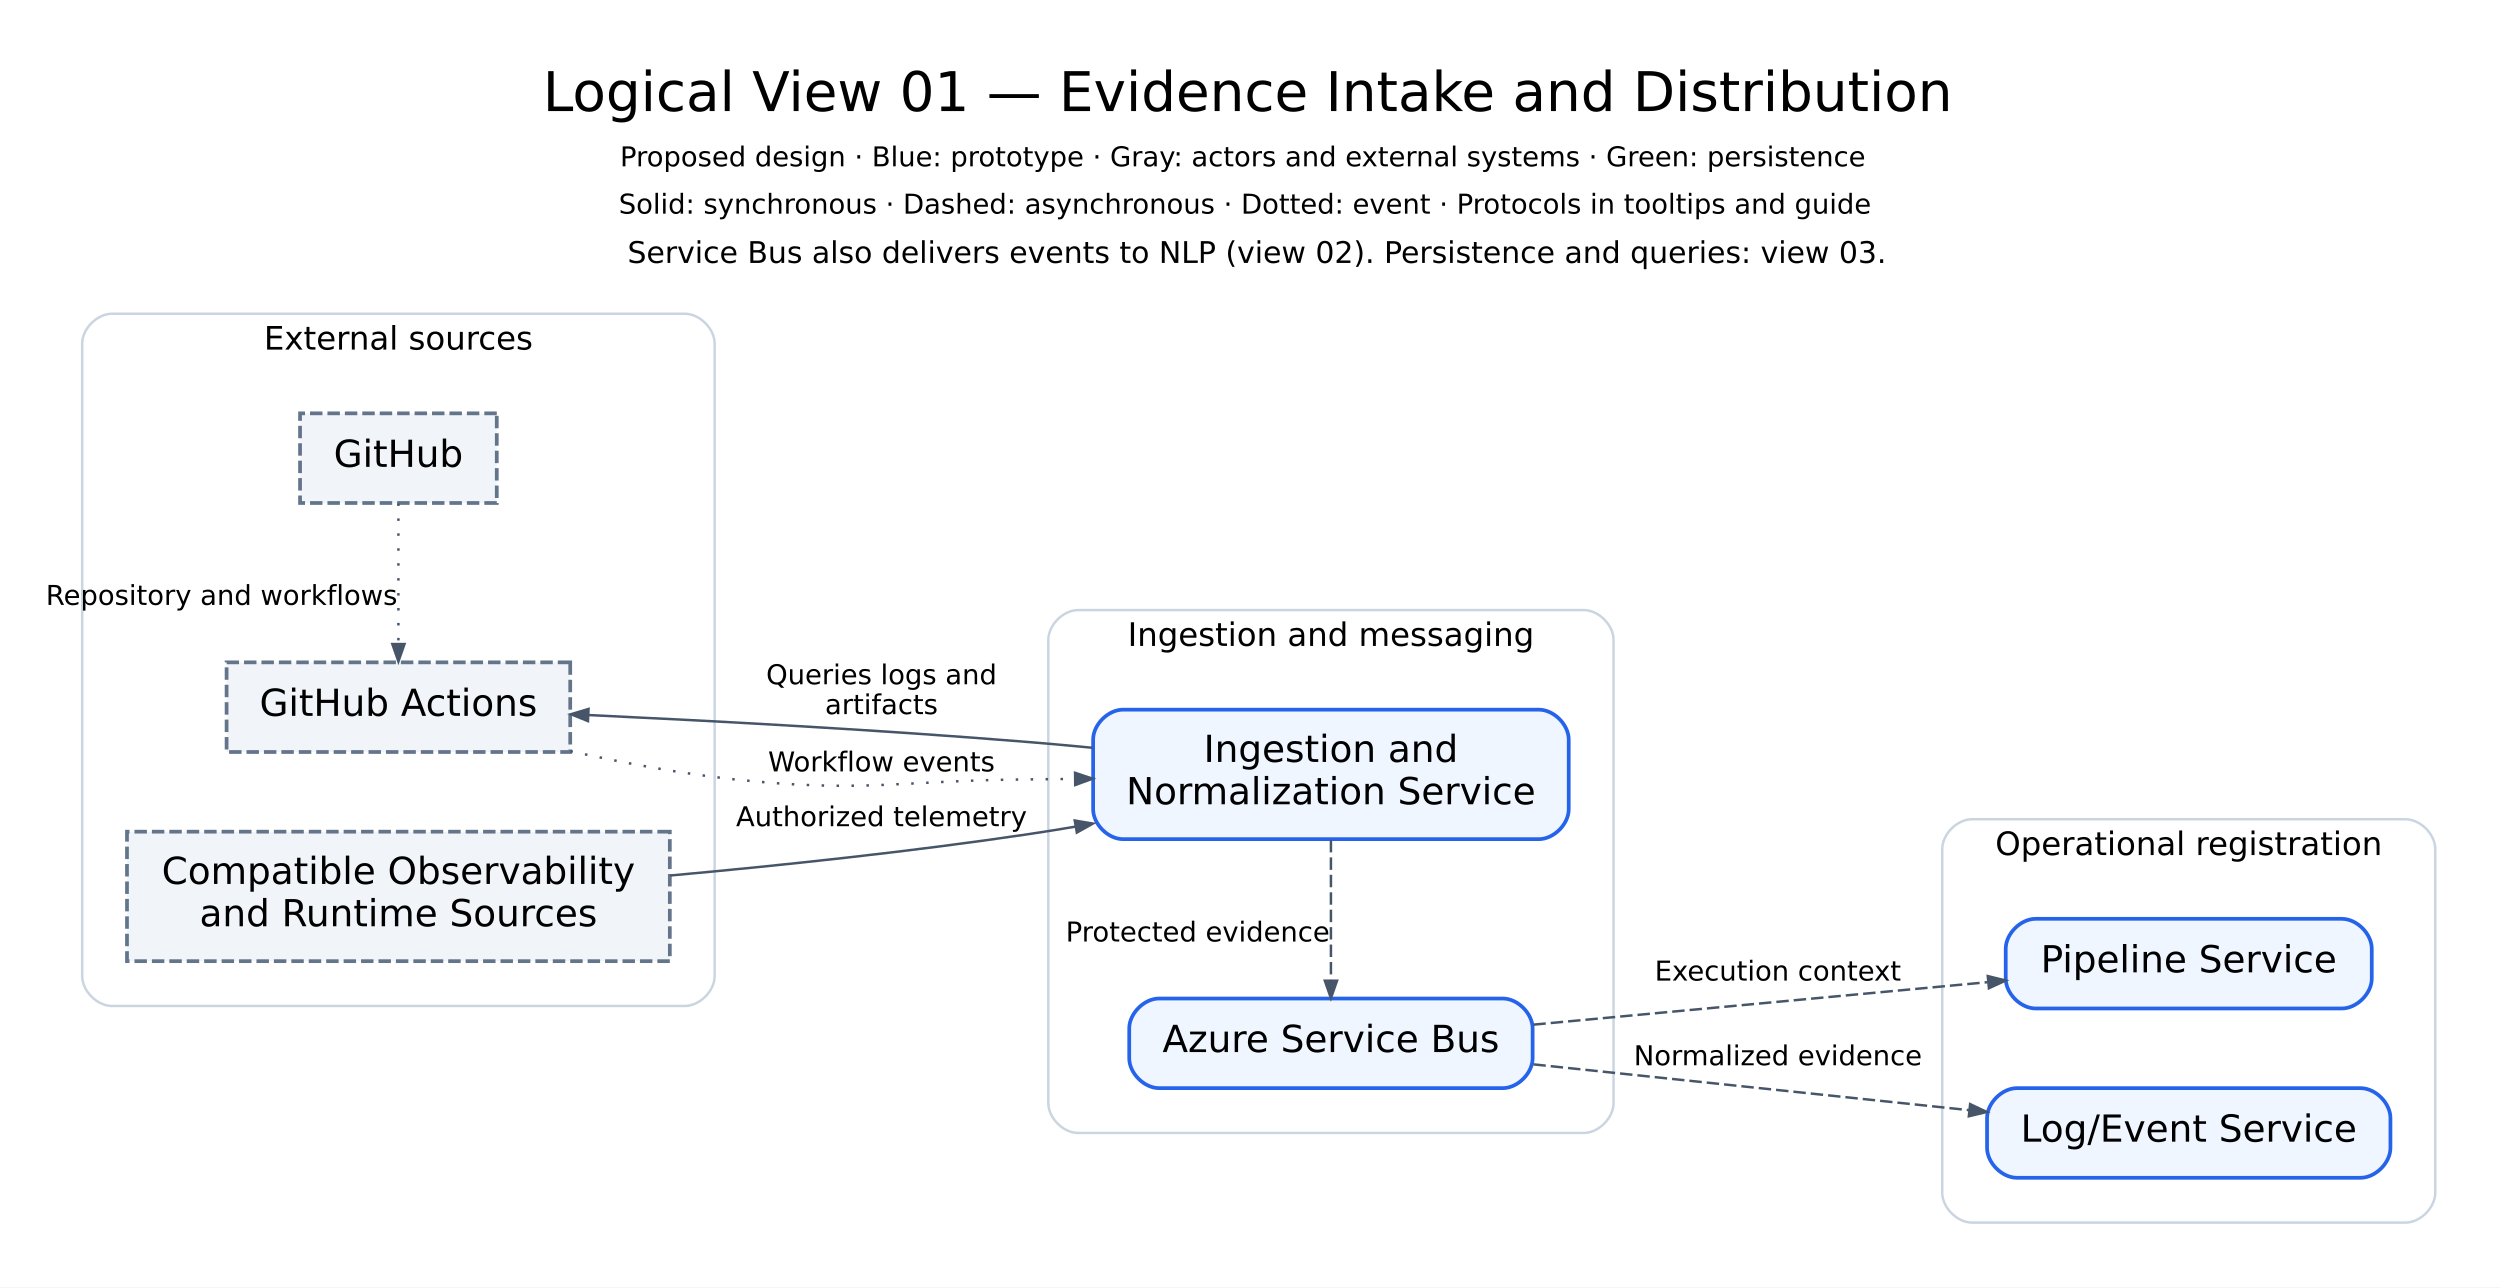
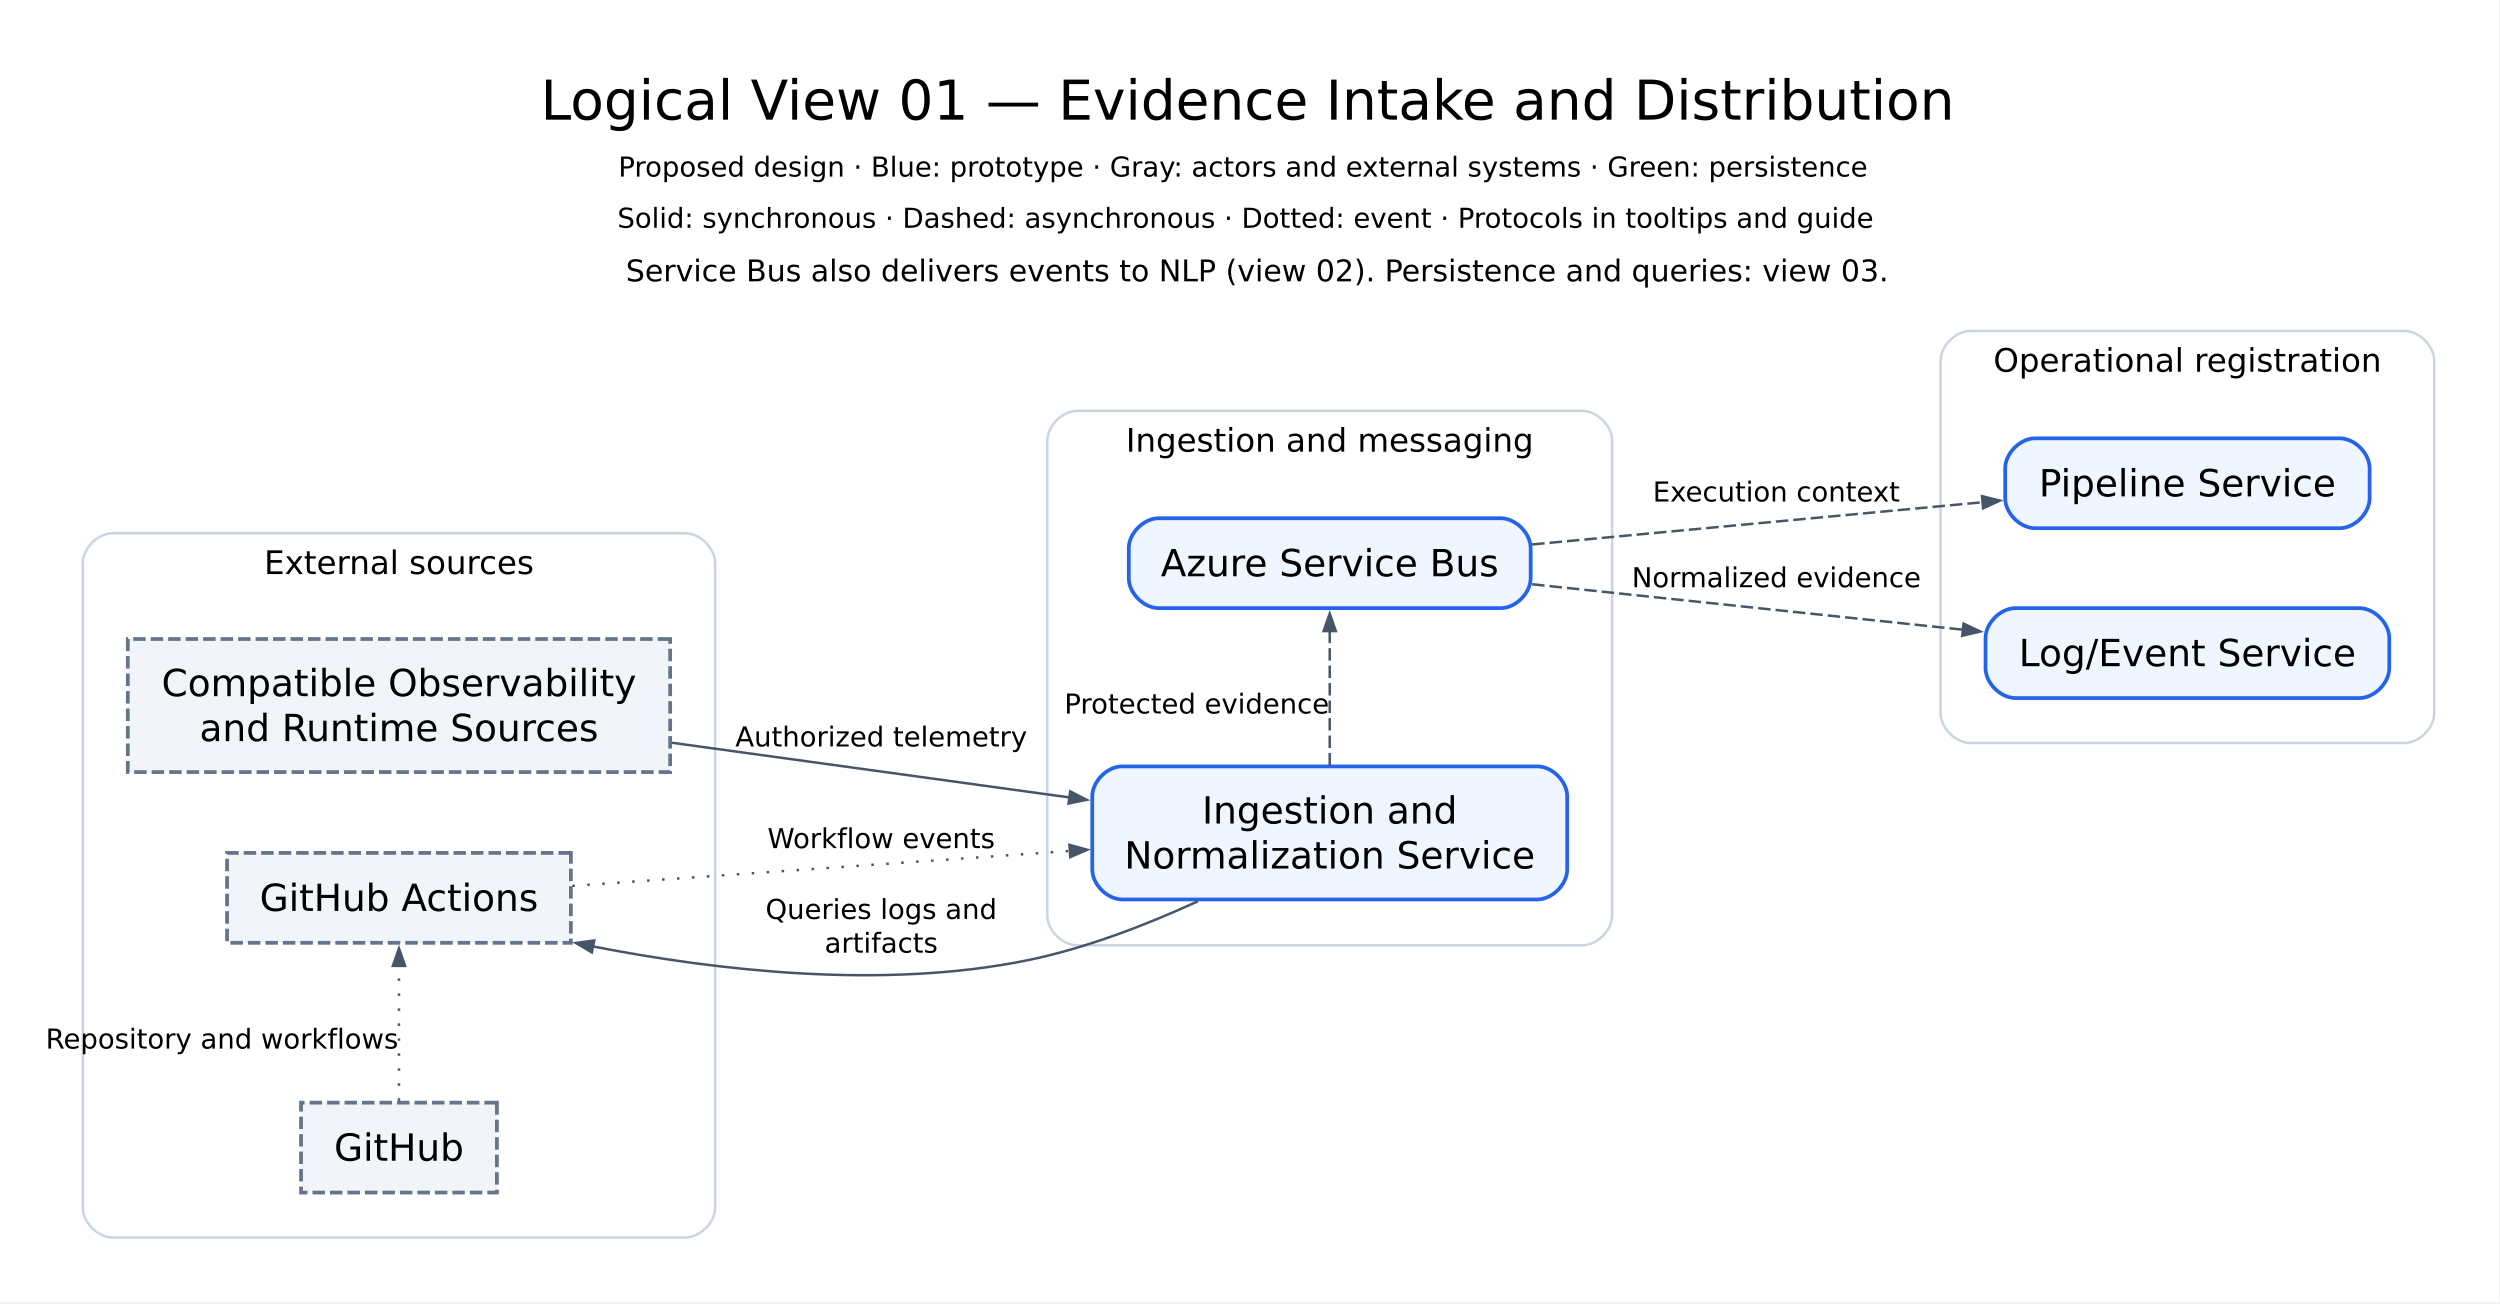
- <svg xmlns="http://www.w3.org/2000/svg" xmlns:xlink="http://www.w3.org/1999/xlink" width="1004pt" height="517pt" viewBox="0.00 0.00 1004.00 517.00">
-   <g id="graph0" class="graph" transform="scale(1 1) rotate(0) translate(18 499)">
-     <polygon fill="white" stroke="transparent" points="-18,18 -18,-499 986,-499 986,18 -18,18" />
-     <text text-anchor="start" x="200" y="-454.4" font-family="DejaVu Sans" font-size="22.00">Logical View 01 — Evidence Intake and Distribution</text>
-     <text text-anchor="start" x="231" y="-432.2" font-family="DejaVu Sans" font-size="11.00">Proposed design · Blue: prototype · Gray: actors and external systems · Green: persistence</text>
-     <text text-anchor="start" x="230.5" y="-413.2" font-family="DejaVu Sans" font-size="11.00">Solid: synchronous · Dashed: asynchronous · Dotted: event · Protocols in tooltips and guide</text>
-     <text text-anchor="start" x="234" y="-393.4" font-family="DejaVu Sans" font-size="12.00">Service Bus also delivers events to NLP (view 02). Persistence and queries: view 03.</text>
+ <svg xmlns="http://www.w3.org/2000/svg" xmlns:xlink="http://www.w3.org/1999/xlink" width="1001pt" height="522pt" viewBox="0.00 0.00 1001.00 522.00">
+   <g id="graph0" class="graph" transform="scale(1 1) rotate(0) translate(18 503.5)">
+     <polygon fill="white" stroke="none" points="-18,18 -18,-503.5 982.67,-503.5 982.67,18 -18,18" />
+     <text xml:space="preserve" text-anchor="start" x="198.46" y="-455.6" font-family="DejaVu Sans" font-size="22.00">Logical View 01 — Evidence Intake and Distribution</text>
+     <text xml:space="preserve" text-anchor="start" x="229.59" y="-432.8" font-family="DejaVu Sans" font-size="11.00">Proposed design · Blue: prototype · Gray: actors and external systems · Green: persistence</text>
+     <text xml:space="preserve" text-anchor="start" x="229.21" y="-412.3" font-family="DejaVu Sans" font-size="11.00">Solid: synchronous · Dashed: asynchronous · Dotted: event · Protocols in tooltips and guide</text>
+     <text xml:space="preserve" text-anchor="start" x="232.59" y="-390.85" font-family="DejaVu Sans" font-size="12.00">Service Bus also delivers events to NLP (view 02). Persistence and queries: view 03.</text>
    <g id="clust1" class="cluster">
-       <path fill="white" stroke="#cbd5e1" d="M27,-95C27,-95 257,-95 257,-95 263,-95 269,-101 269,-107 269,-107 269,-361 269,-361 269,-367 263,-373 257,-373 257,-373 27,-373 27,-373 21,-373 15,-367 15,-361 15,-361 15,-107 15,-107 15,-101 21,-95 27,-95" />
-       <text text-anchor="middle" x="142" y="-358.6" font-family="DejaVu Sans" font-size="13.00">External sources</text>
+       <path fill="white" stroke="#cbd5e1" d="M27.16,-8C27.16,-8 256.34,-8 256.34,-8 262.34,-8 268.34,-14 268.34,-20 268.34,-20 268.34,-278 268.34,-278 268.34,-284 262.34,-290 256.34,-290 256.34,-290 27.16,-290 27.16,-290 21.16,-290 15.16,-284 15.16,-278 15.16,-278 15.16,-20 15.16,-20 15.16,-14 21.16,-8 27.16,-8" />
+       <text xml:space="preserve" text-anchor="middle" x="141.75" y="-273.65" font-family="DejaVu Sans" font-size="13.00">External sources</text>
    </g>
    <g id="clust2" class="cluster">
-       <path fill="white" stroke="#cbd5e1" d="M415,-44C415,-44 618,-44 618,-44 624,-44 630,-50 630,-56 630,-56 630,-242 630,-242 630,-248 624,-254 618,-254 618,-254 415,-254 415,-254 409,-254 403,-248 403,-242 403,-242 403,-56 403,-56 403,-50 409,-44 415,-44" />
-       <text text-anchor="middle" x="516.5" y="-239.6" font-family="DejaVu Sans" font-size="13.00">Ingestion and messaging</text>
+       <path fill="white" stroke="#cbd5e1" d="M413.34,-125C413.34,-125 615.5,-125 615.5,-125 621.5,-125 627.5,-131 627.5,-137 627.5,-137 627.5,-327 627.5,-327 627.5,-333 621.5,-339 615.5,-339 615.5,-339 413.34,-339 413.34,-339 407.34,-339 401.34,-333 401.34,-327 401.34,-327 401.34,-137 401.34,-137 401.34,-131 407.34,-125 413.34,-125" />
+       <text xml:space="preserve" text-anchor="middle" x="514.42" y="-322.65" font-family="DejaVu Sans" font-size="13.00">Ingestion and messaging</text>
    </g>
    <g id="clust3" class="cluster">
-       <path fill="white" stroke="#cbd5e1" d="M774,-8C774,-8 948,-8 948,-8 954,-8 960,-14 960,-20 960,-20 960,-158 960,-158 960,-164 954,-170 948,-170 948,-170 774,-170 774,-170 768,-170 762,-164 762,-158 762,-158 762,-20 762,-20 762,-14 768,-8 774,-8" />
-       <text text-anchor="middle" x="861" y="-155.6" font-family="DejaVu Sans" font-size="13.00">Operational registration</text>
+       <path fill="white" stroke="#cbd5e1" d="M771,-206C771,-206 944.67,-206 944.67,-206 950.67,-206 956.67,-212 956.67,-218 956.67,-218 956.67,-359 956.67,-359 956.67,-365 950.67,-371 944.67,-371 944.67,-371 771,-371 771,-371 765,-371 759,-365 759,-359 759,-359 759,-218 759,-218 759,-212 765,-206 771,-206" />
+       <text xml:space="preserve" text-anchor="middle" x="857.84" y="-354.65" font-family="DejaVu Sans" font-size="13.00">Operational registration</text>
    </g>
    <g id="node1" class="node">
      <g id="a_node1">
        <a xlink:title="github | external_system | L8 | status: confirmed">
-           <polygon fill="#f1f5f9" stroke="#64748b" stroke-width="1.5" stroke-dasharray="5,2" points="181.5,-333 102.5,-333 102.5,-297 181.5,-297 181.5,-333" />
-           <text text-anchor="middle" x="142" y="-311.5" font-family="DejaVu Sans" font-size="15.00">GitHub</text>
+           <polygon fill="#f1f5f9" stroke="#64748b" stroke-width="1.5" stroke-dasharray="5,2" points="180.96,-62 102.54,-62 102.54,-26 180.96,-26 180.96,-62" />
+           <text xml:space="preserve" text-anchor="middle" x="141.75" y="-38.75" font-family="DejaVu Sans" font-size="15.00">GitHub</text>
        </a>
      </g>
    </g>
    <g id="node2" class="node">
      <g id="a_node2">
        <a xlink:title="github_actions | external_system | L8 | status: confirmed">
-           <polygon fill="#f1f5f9" stroke="#64748b" stroke-width="1.5" stroke-dasharray="5,2" points="211,-233 73,-233 73,-197 211,-197 211,-233" />
-           <text text-anchor="middle" x="142" y="-211.5" font-family="DejaVu Sans" font-size="15.00">GitHub Actions</text>
+           <polygon fill="#f1f5f9" stroke="#64748b" stroke-width="1.5" stroke-dasharray="5,2" points="210.58,-162 72.92,-162 72.92,-126 210.58,-126 210.58,-162" />
+           <text xml:space="preserve" text-anchor="middle" x="141.75" y="-138.75" font-family="DejaVu Sans" font-size="15.00">GitHub Actions</text>
        </a>
      </g>
    </g>
    <g id="rel_github_github_actions" class="edge">
      <g id="a_rel_github_github_actions">
        <a xlink:title="Provides the repository, commits and CI/CD workflow definitions (GitHub API/HTTPS)">
-           <path fill="none" stroke="#475569" stroke-dasharray="1,5" d="M142,-296.82C142,-278.15 142,-259.47 142,-240.8" />
-           <polygon fill="#475569" stroke="#475569" points="144.45,-240.36 142,-233.36 139.55,-240.36 144.45,-240.36" />
+           <path fill="none" stroke="#475569" stroke-dasharray="1,5" d="M141.75,-62.75C141.75,-80.82 141.75,-98.9 141.75,-116.97" />
+           <polygon fill="#475569" stroke="#475569" points="139.3,-116.76 141.75,-123.76 144.2,-116.76 139.3,-116.76" />
        </a>
      </g>
-       <text text-anchor="middle" x="71" y="-256.07" font-family="DejaVu Sans" font-size="11.00">Repository and workflows</text>
+       <text xml:space="preserve" text-anchor="middle" x="70.88" y="-83.65" font-family="DejaVu Sans" font-size="11.00">Repository and workflows</text>
    </g>
    <g id="node4" class="node">
      <g id="a_node4">
        <a xlink:title="ingestion_normalization_service | container | L3 | status: confirmed">
-           <path fill="#eff6ff" stroke="#2563eb" stroke-width="1.5" d="M600,-214C600,-214 433,-214 433,-214 427,-214 421,-208 421,-202 421,-202 421,-174 421,-174 421,-168 427,-162 433,-162 433,-162 600,-162 600,-162 606,-162 612,-168 612,-174 612,-174 612,-202 612,-202 612,-208 606,-214 600,-214" />
-           <text text-anchor="middle" x="516.5" y="-193" font-family="DejaVu Sans" font-size="15.00">Ingestion and</text>
-           <text text-anchor="middle" x="516.5" y="-176" font-family="DejaVu Sans" font-size="15.00">Normalization Service</text>
+           <path fill="#eff6ff" stroke="#2563eb" stroke-width="1.5" d="M597.51,-196.64C597.51,-196.64 431.34,-196.64 431.34,-196.64 425.34,-196.64 419.34,-190.64 419.34,-184.64 419.34,-184.64 419.34,-155.36 419.34,-155.36 419.34,-149.36 425.34,-143.36 431.34,-143.36 431.34,-143.36 597.51,-143.36 597.51,-143.36 603.51,-143.36 609.51,-149.36 609.51,-155.36 609.51,-155.36 609.51,-184.64 609.51,-184.64 609.51,-190.64 603.51,-196.64 597.51,-196.64" />
+           <text xml:space="preserve" text-anchor="middle" x="514.42" y="-173.75" font-family="DejaVu Sans" font-size="15.00">Ingestion and</text>
+           <text xml:space="preserve" text-anchor="middle" x="514.42" y="-155.75" font-family="DejaVu Sans" font-size="15.00">Normalization Service</text>
        </a>
      </g>
    </g>
    <g id="rel_github_actions_ingestion_event" class="edge">
      <g id="a_rel_github_actions_ingestion_event">
        <a xlink:title="Emits authorized workflow events (HTTPS/Webhook)">
-           <path fill="none" stroke="#475569" stroke-dasharray="1,5" d="M211.06,-197.34C232.05,-192.68 255.34,-188.32 277,-186 329.15,-180.42 342.56,-185.56 395,-186 401.02,-186.05 407.2,-186.11 413.44,-186.19" />
-           <polygon fill="#475569" stroke="#475569" points="413.75,-188.64 420.78,-186.28 413.81,-183.74 413.75,-188.64" />
+           <path fill="none" stroke="#475569" stroke-dasharray="1,5" d="M211.17,-148.8C267.02,-152.72 346.82,-158.31 410.4,-162.77" />
+           <polygon fill="#475569" stroke="#475569" points="410.2,-165.22 417.36,-163.26 410.54,-160.33 410.2,-165.22" />
        </a>
      </g>
-       <text text-anchor="middle" x="336" y="-189.2" font-family="DejaVu Sans" font-size="11.00">Workflow events</text>
+       <text xml:space="preserve" text-anchor="middle" x="334.84" y="-163.9" font-family="DejaVu Sans" font-size="11.00">Workflow events</text>
    </g>
    <g id="node3" class="node">
      <g id="a_node3">
        <a xlink:title="observability_sources | external_system | L8 | status: confirmed">
-           <polygon fill="#f1f5f9" stroke="#64748b" stroke-width="1.5" stroke-dasharray="5,2" points="251,-165 33,-165 33,-113 251,-113 251,-165" />
-           <text text-anchor="middle" x="142" y="-144" font-family="DejaVu Sans" font-size="15.00">Compatible Observability</text>
-           <text text-anchor="middle" x="142" y="-127" font-family="DejaVu Sans" font-size="15.00">and Runtime Sources</text>
+           <polygon fill="#f1f5f9" stroke="#64748b" stroke-width="1.5" stroke-dasharray="5,2" points="250.33,-247.64 33.17,-247.64 33.17,-194.36 250.33,-194.36 250.33,-247.64" />
+           <text xml:space="preserve" text-anchor="middle" x="141.75" y="-224.75" font-family="DejaVu Sans" font-size="15.00">Compatible Observability</text>
+           <text xml:space="preserve" text-anchor="middle" x="141.75" y="-206.75" font-family="DejaVu Sans" font-size="15.00">and Runtime Sources</text>
        </a>
      </g>
    </g>
    <g id="rel_observability_sources_ingestion" class="edge">
      <g id="a_rel_observability_sources_ingestion">
        <a xlink:title="Provides authorized telemetry and operational evidence (REST/HTTPS)">
-           <path fill="none" stroke="#475569" d="M251.2,-147.4C295.85,-151.47 348.04,-157.01 395,-164 401.2,-164.92 407.56,-165.95 413.97,-167.04" />
-           <polygon fill="#475569" stroke="#475569" points="413.61,-169.47 420.93,-168.26 414.46,-164.64 413.61,-169.47" />
+           <path fill="none" stroke="#475569" d="M250.96,-206.11C301.26,-199.19 360.79,-191 410.42,-184.17" />
+           <polygon fill="#475569" stroke="#475569" points="410.52,-186.63 417.12,-183.25 409.85,-181.78 410.52,-186.63" />
        </a>
      </g>
-       <text text-anchor="middle" x="336" y="-167.2" font-family="DejaVu Sans" font-size="11.00">Authorized telemetry</text>
+       <text xml:space="preserve" text-anchor="middle" x="334.84" y="-204.62" font-family="DejaVu Sans" font-size="11.00">Authorized telemetry</text>
    </g>
    <g id="rel_ingestion_github_actions_read" class="edge">
      <g id="a_rel_ingestion_github_actions_read">
        <a xlink:title="Retrieves authorized logs, artifacts and metadata (GitHub API/HTTPS)">
-           <path fill="none" stroke="#475569" d="M420.82,-198.68C412.1,-199.53 403.39,-200.31 395,-201 335.79,-205.84 268.61,-209.48 218.51,-211.83" />
-           <polygon fill="#475569" stroke="#475569" points="218.13,-209.4 211.25,-212.17 218.36,-214.29 218.13,-209.4" />
+           <path fill="none" stroke="#475569" d="M461.69,-142.65C441.03,-133.18 416.64,-123.74 393.34,-119 335.61,-107.25 269.22,-114.8 219.29,-124.58" />
+           <polygon fill="#475569" stroke="#475569" points="218.97,-122.14 212.59,-125.93 219.94,-126.95 218.97,-122.14" />
        </a>
      </g>
-       <text text-anchor="middle" x="336" y="-224.2" font-family="DejaVu Sans" font-size="11.00">Queries logs and</text>
-       <text text-anchor="middle" x="336" y="-212.2" font-family="DejaVu Sans" font-size="11.00">artifacts</text>
+       <text xml:space="preserve" text-anchor="middle" x="334.84" y="-135.55" font-family="DejaVu Sans" font-size="11.00">Queries logs and</text>
+       <text xml:space="preserve" text-anchor="middle" x="334.84" y="-122.05" font-family="DejaVu Sans" font-size="11.00">artifacts</text>
    </g>
    <g id="node5" class="node">
      <g id="a_node5">
        <a xlink:title="azure_service_bus | container | L4 | status: confirmed">
-           <path fill="#eff6ff" stroke="#2563eb" stroke-width="1.5" d="M585.5,-98C585.5,-98 447.5,-98 447.5,-98 441.5,-98 435.5,-92 435.5,-86 435.5,-86 435.5,-74 435.5,-74 435.5,-68 441.5,-62 447.5,-62 447.5,-62 585.5,-62 585.5,-62 591.5,-62 597.5,-68 597.5,-74 597.5,-74 597.5,-86 597.5,-86 597.5,-92 591.5,-98 585.5,-98" />
-           <text text-anchor="middle" x="516.5" y="-76.5" font-family="DejaVu Sans" font-size="15.00">Azure Service Bus</text>
+           <path fill="#eff6ff" stroke="#2563eb" stroke-width="1.5" d="M582.88,-296C582.88,-296 445.96,-296 445.96,-296 439.96,-296 433.96,-290 433.96,-284 433.96,-284 433.96,-272 433.96,-272 433.96,-266 439.96,-260 445.96,-260 445.96,-260 582.88,-260 582.88,-260 588.88,-260 594.88,-266 594.88,-272 594.88,-272 594.88,-284 594.88,-284 594.88,-290 588.88,-296 582.88,-296" />
+           <text xml:space="preserve" text-anchor="middle" x="514.42" y="-272.75" font-family="DejaVu Sans" font-size="15.00">Azure Service Bus</text>
        </a>
      </g>
    </g>
    <g id="rel_ingestion_service_bus" class="edge">
      <g id="a_rel_ingestion_service_bus">
        <a xlink:title="Publishes normalized and protected evidence (Azure Service Bus)">
-           <path fill="none" stroke="#475569" stroke-dasharray="5,2" d="M516.5,-161.67C516.5,-142.98 516.5,-124.28 516.5,-105.59" />
-           <polygon fill="#475569" stroke="#475569" points="518.95,-105.14 516.5,-98.14 514.05,-105.14 518.95,-105.14" />
+           <path fill="none" stroke="#475569" stroke-dasharray="5,2" d="M514.42,-197C514.42,-215.02 514.42,-233.04 514.42,-251.05" />
+           <polygon fill="#475569" stroke="#475569" points="511.97,-250.82 514.42,-257.82 516.87,-250.82 511.97,-250.82" />
        </a>
      </g>
-       <text text-anchor="middle" x="463" y="-120.89" font-family="DejaVu Sans" font-size="11.00">Protected evidence</text>
+       <text xml:space="preserve" text-anchor="middle" x="461.17" y="-217.8" font-family="DejaVu Sans" font-size="11.00">Protected evidence</text>
    </g>
    <g id="node6" class="node">
      <g id="a_node6">
        <a xlink:title="pipeline_service | container | L5 | status: confirmed">
-           <path fill="#eff6ff" stroke="#2563eb" stroke-width="1.5" d="M922.5,-130C922.5,-130 799.5,-130 799.5,-130 793.5,-130 787.5,-124 787.5,-118 787.5,-118 787.5,-106 787.5,-106 787.5,-100 793.5,-94 799.5,-94 799.5,-94 922.5,-94 922.5,-94 928.5,-94 934.5,-100 934.5,-106 934.5,-106 934.5,-118 934.5,-118 934.5,-124 928.5,-130 922.5,-130" />
-           <text text-anchor="middle" x="861" y="-108.5" font-family="DejaVu Sans" font-size="15.00">Pipeline Service</text>
+           <path fill="#eff6ff" stroke="#2563eb" stroke-width="1.5" d="M918.8,-328C918.8,-328 796.88,-328 796.88,-328 790.88,-328 784.88,-322 784.88,-316 784.88,-316 784.88,-304 784.88,-304 784.88,-298 790.88,-292 796.88,-292 796.88,-292 918.8,-292 918.8,-292 924.8,-292 930.8,-298 930.8,-304 930.8,-304 930.8,-316 930.8,-316 930.8,-322 924.8,-328 918.8,-328" />
+           <text xml:space="preserve" text-anchor="middle" x="857.84" y="-304.75" font-family="DejaVu Sans" font-size="15.00">Pipeline Service</text>
        </a>
      </g>
    </g>
    <g id="rel_service_bus_pipeline_service" class="edge">
      <g id="a_rel_service_bus_pipeline_service">
        <a xlink:title="Delivers execution events to register pipeline context (Azure Service Bus)">
-           <path fill="none" stroke="#475569" stroke-dasharray="5,2" d="M597.8,-87.5C652.77,-92.64 725.35,-99.42 780.21,-104.55" />
-           <polygon fill="#475569" stroke="#475569" points="780.29,-107.01 787.49,-105.23 780.75,-102.13 780.29,-107.01" />
+           <path fill="none" stroke="#475569" stroke-dasharray="5,2" d="M595.47,-285.5C649.83,-290.6 721.49,-297.31 776.02,-302.42" />
+           <polygon fill="#475569" stroke="#475569" points="775.57,-304.84 782.77,-303.06 776.03,-299.96 775.57,-304.84" />
        </a>
      </g>
-       <text text-anchor="middle" x="696" y="-105.2" font-family="DejaVu Sans" font-size="11.00">Execution context</text>
+       <text xml:space="preserve" text-anchor="middle" x="693.25" y="-302.7" font-family="DejaVu Sans" font-size="11.00">Execution context</text>
    </g>
    <g id="node7" class="node">
      <g id="a_node7">
        <a xlink:title="log_event_service | container | L5 | status: confirmed">
-           <path fill="#eff6ff" stroke="#2563eb" stroke-width="1.5" d="M930,-62C930,-62 792,-62 792,-62 786,-62 780,-56 780,-50 780,-50 780,-38 780,-38 780,-32 786,-26 792,-26 792,-26 930,-26 930,-26 936,-26 942,-32 942,-38 942,-38 942,-50 942,-50 942,-56 936,-62 930,-62" />
-           <text text-anchor="middle" x="861" y="-40.5" font-family="DejaVu Sans" font-size="15.00">Log/Event Service</text>
+           <path fill="#eff6ff" stroke="#2563eb" stroke-width="1.5" d="M926.67,-260C926.67,-260 789,-260 789,-260 783,-260 777,-254 777,-248 777,-248 777,-236 777,-236 777,-230 783,-224 789,-224 789,-224 926.67,-224 926.67,-224 932.67,-224 938.67,-230 938.67,-236 938.67,-236 938.67,-248 938.67,-248 938.67,-254 932.67,-260 926.67,-260" />
+           <text xml:space="preserve" text-anchor="middle" x="857.84" y="-236.75" font-family="DejaVu Sans" font-size="15.00">Log/Event Service</text>
        </a>
      </g>
    </g>
    <g id="rel_service_bus_log_event_service" class="edge">
      <g id="a_rel_service_bus_log_event_service">
        <a xlink:title="Delivers normalized evidence for registration and querying (Azure Service Bus)">
-           <path fill="none" stroke="#475569" stroke-dasharray="5,2" d="M597.8,-71.56C650.31,-66.04 718.89,-58.83 772.74,-53.17" />
-           <polygon fill="#475569" stroke="#475569" points="773.2,-55.59 779.91,-52.42 772.69,-50.71 773.2,-55.59" />
+           <path fill="none" stroke="#475569" stroke-dasharray="5,2" d="M595.47,-269.56C647.2,-264.11 714.57,-257 767.96,-251.37" />
+           <polygon fill="#475569" stroke="#475569" points="768.2,-253.81 774.9,-250.64 767.68,-248.94 768.2,-253.81" />
        </a>
      </g>
-       <text text-anchor="middle" x="696" y="-71.2" font-family="DejaVu Sans" font-size="11.00">Normalized evidence</text>
+       <text xml:space="preserve" text-anchor="middle" x="693.25" y="-268.38" font-family="DejaVu Sans" font-size="11.00">Normalized evidence</text>
    </g>
  </g>
</svg>
